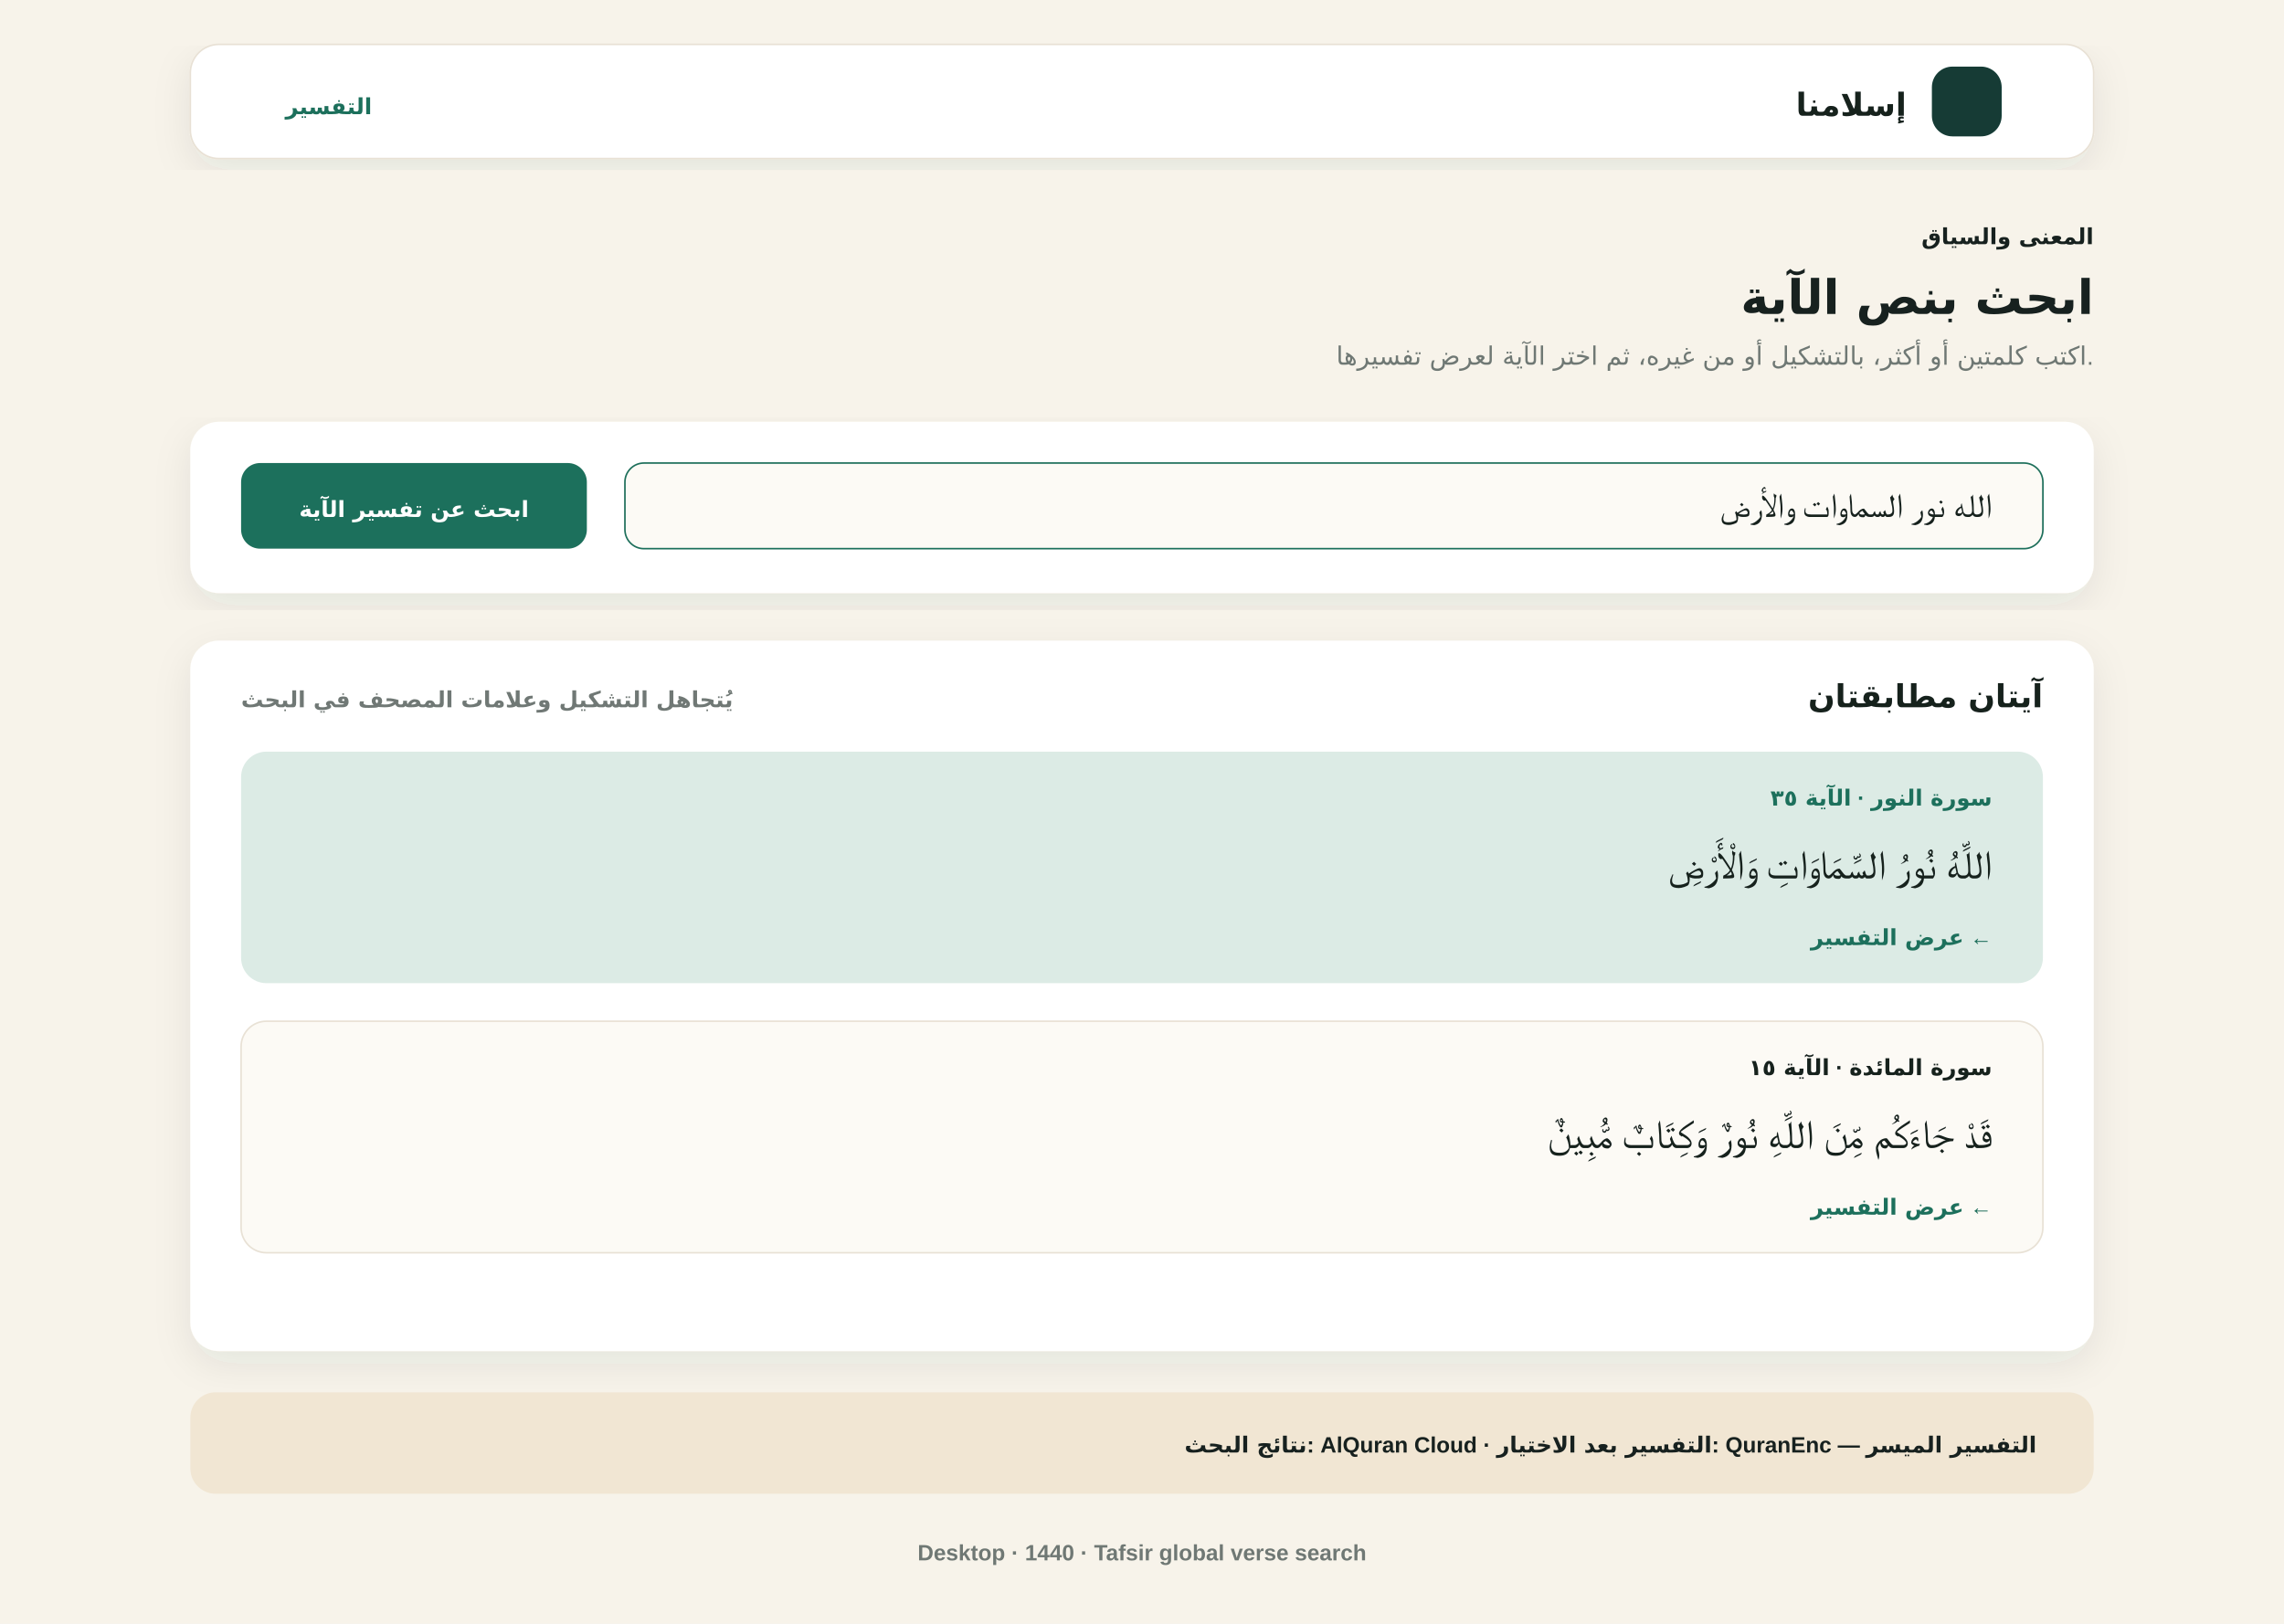
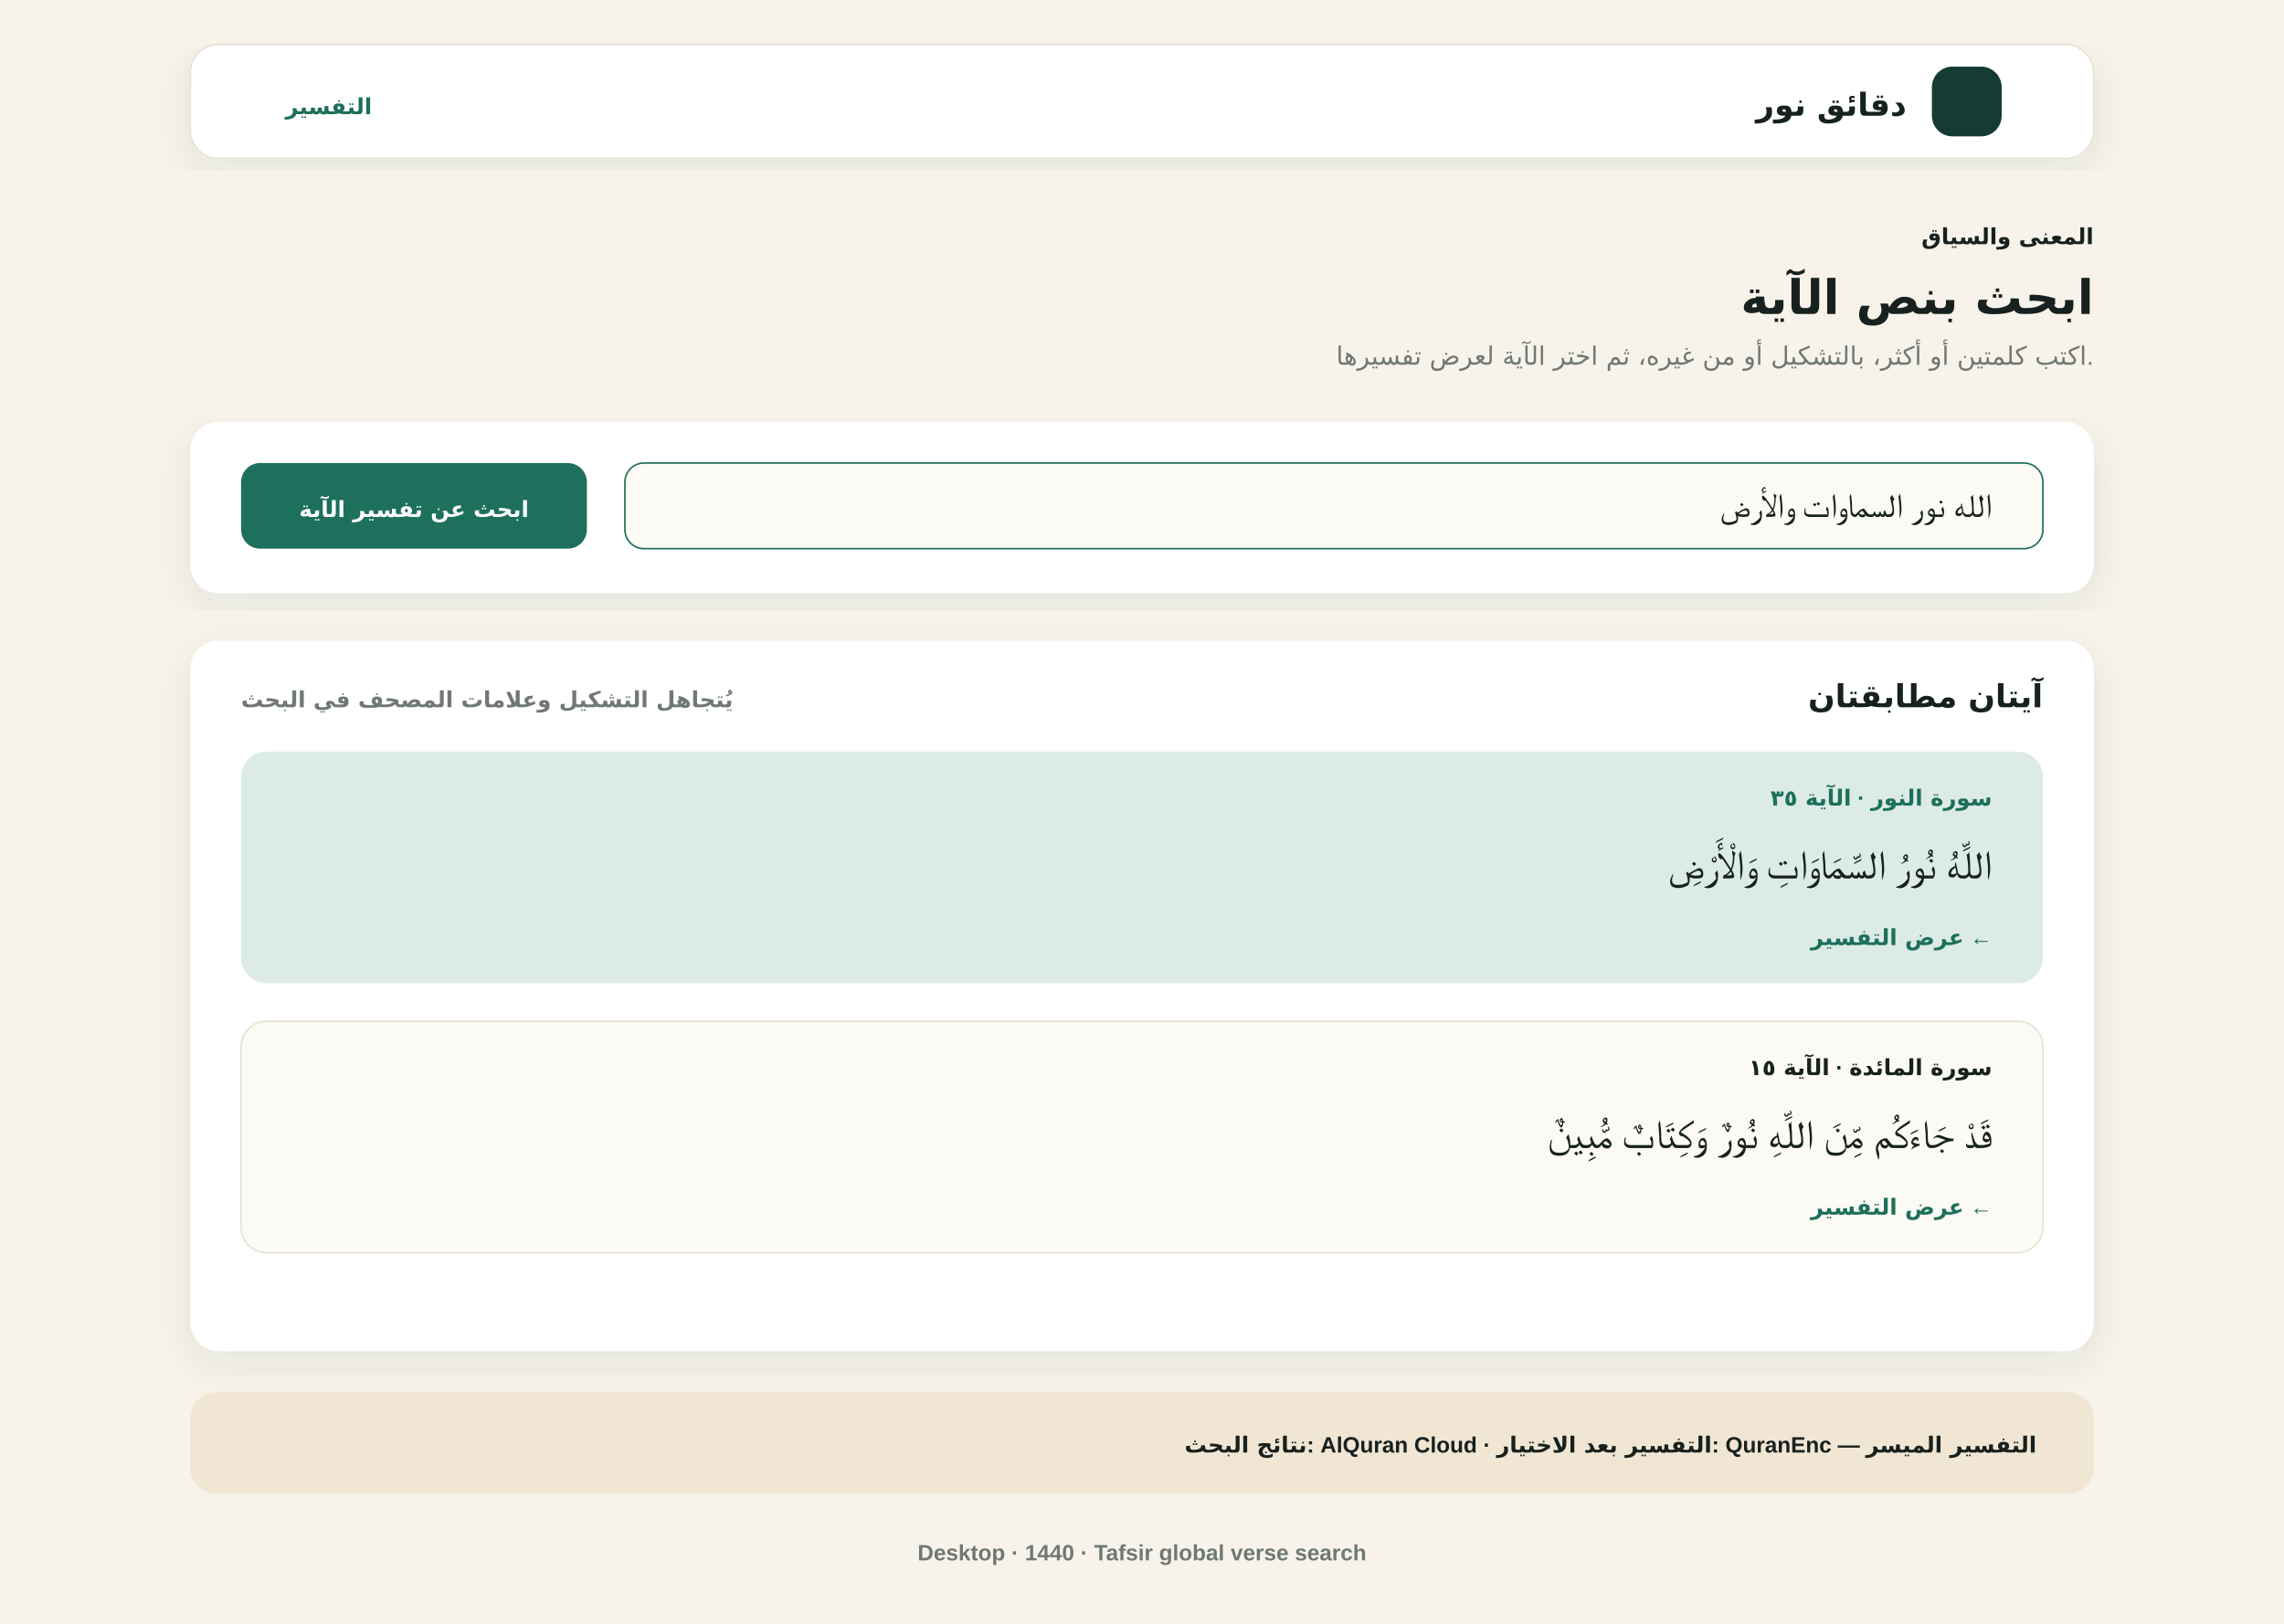
<svg xmlns="http://www.w3.org/2000/svg" width="1440" height="1024" viewBox="0 0 1440 1024">
  <defs>
    <filter id="s">
      <feDropShadow dx="0" dy="8" stdDeviation="12" flood-color="#123B35" flood-opacity=".08" />
    </filter>
    <style>.ui{font-family:Cairo,Arial,sans-serif;fill:#17211F}.quran{font-family:'Scheherazade New',serif;fill:#17211F}.muted{fill:#6F7874}.label{font-size:14px;font-weight:600}.body{font-size:16px}.title{font-size:30px;font-weight:700}.white{fill:#fff}.green{fill:#1F6F5B}</style>
  </defs>
  <rect width="1440" height="1024" fill="#F7F3EA" />
  <g id="AppHeader" filter="url(#s)">
    <rect x="120" y="28" width="1200" height="72" rx="18" fill="#fff" stroke="#E8E1D5" />
    <rect x="1218" y="42" width="44" height="44" rx="13" fill="#123B35" />
-     <text x="1202" y="73" text-anchor="end" class="ui" font-size="20" font-weight="700">إسلامنا</text>
+     <text x="1202" y="73" text-anchor="end" class="ui" font-size="20" font-weight="700">دقائق نور</text>
    <text x="180" y="72" class="ui label green">التفسير</text>
  </g>
  <g id="PageHeader">
    <text x="1320" y="154" text-anchor="end" class="ui label" fill="#A97A35">المعنى والسياق</text>
    <text x="1320" y="198" text-anchor="end" class="ui title">ابحث بنص الآية</text>
    <text x="1320" y="230" text-anchor="end" class="ui body muted">اكتب كلمتين أو أكثر، بالتشكيل أو من غيره، ثم اختر الآية لعرض تفسيرها.</text>
  </g>
  <g id="VerseSearch" filter="url(#s)">
    <rect x="120" y="266" width="1200" height="108" rx="18" fill="#fff" />
    <rect x="394" y="292" width="894" height="54" rx="12" fill="#FCFAF5" stroke="#1F6F5B" />
    <text x="1256" y="326" text-anchor="end" class="quran" font-size="21">الله نور السماوات والأرض</text>
    <rect x="152" y="292" width="218" height="54" rx="12" fill="#1F6F5B" />
    <text x="261" y="326" text-anchor="middle" class="ui label white">ابحث عن تفسير الآية</text>
  </g>
  <g id="SearchResults" filter="url(#s)">
    <rect x="120" y="404" width="1200" height="448" rx="18" fill="#fff" />
    <text x="1288" y="446" text-anchor="end" class="ui" font-size="20" font-weight="700">آيتان مطابقتان</text>
    <text x="152" y="446" class="ui label muted">يُتجاهل التشكيل وعلامات المصحف في البحث</text>
    <g>
      <rect x="152" y="474" width="1136" height="146" rx="16" fill="#DCEBE5" />
      <text x="1256" y="508" text-anchor="end" class="ui label green">سورة النور · الآية ٣٥</text>
      <text x="1256" y="554" text-anchor="end" class="quran" font-size="25">اللَّهُ نُورُ السَّمَاوَاتِ وَالْأَرْضِ</text>
      <text x="1256" y="596" text-anchor="end" class="ui label green">عرض التفسير ←</text>
    </g>
    <g>
      <rect x="152" y="644" width="1136" height="146" rx="16" fill="#FCFAF5" stroke="#E8E1D5" />
      <text x="1256" y="678" text-anchor="end" class="ui label" fill="#A97A35">سورة المائدة · الآية ١٥</text>
      <text x="1256" y="724" text-anchor="end" class="quran" font-size="25">قَدْ جَاءَكُم مِّنَ اللَّهِ نُورٌ وَكِتَابٌ مُّبِينٌ</text>
      <text x="1256" y="766" text-anchor="end" class="ui label green">عرض التفسير ←</text>
    </g>
  </g>
  <g id="SourceNote">
    <rect x="120" y="878" width="1200" height="64" rx="16" fill="#F1E6D3" />
    <text x="1284" y="916" text-anchor="end" class="ui label">نتائج البحث: AlQuran Cloud · التفسير بعد الاختيار: QuranEnc — التفسير الميسر</text>
  </g>
  <text x="720" y="984" text-anchor="middle" class="ui label muted">Desktop · 1440 · Tafsir global verse search</text>
</svg>
